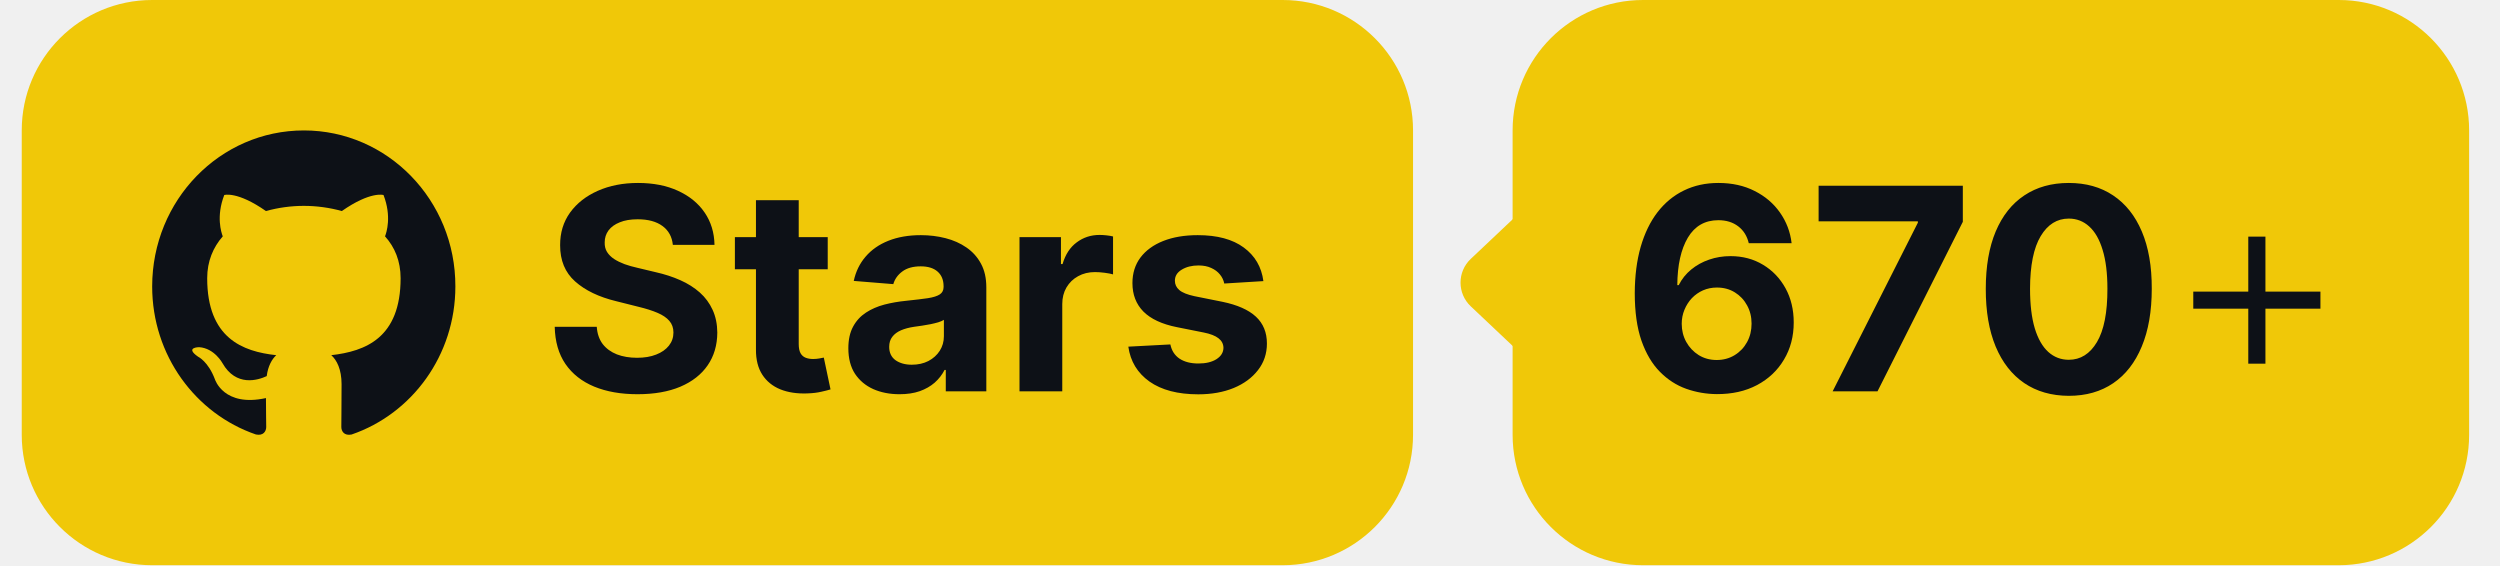
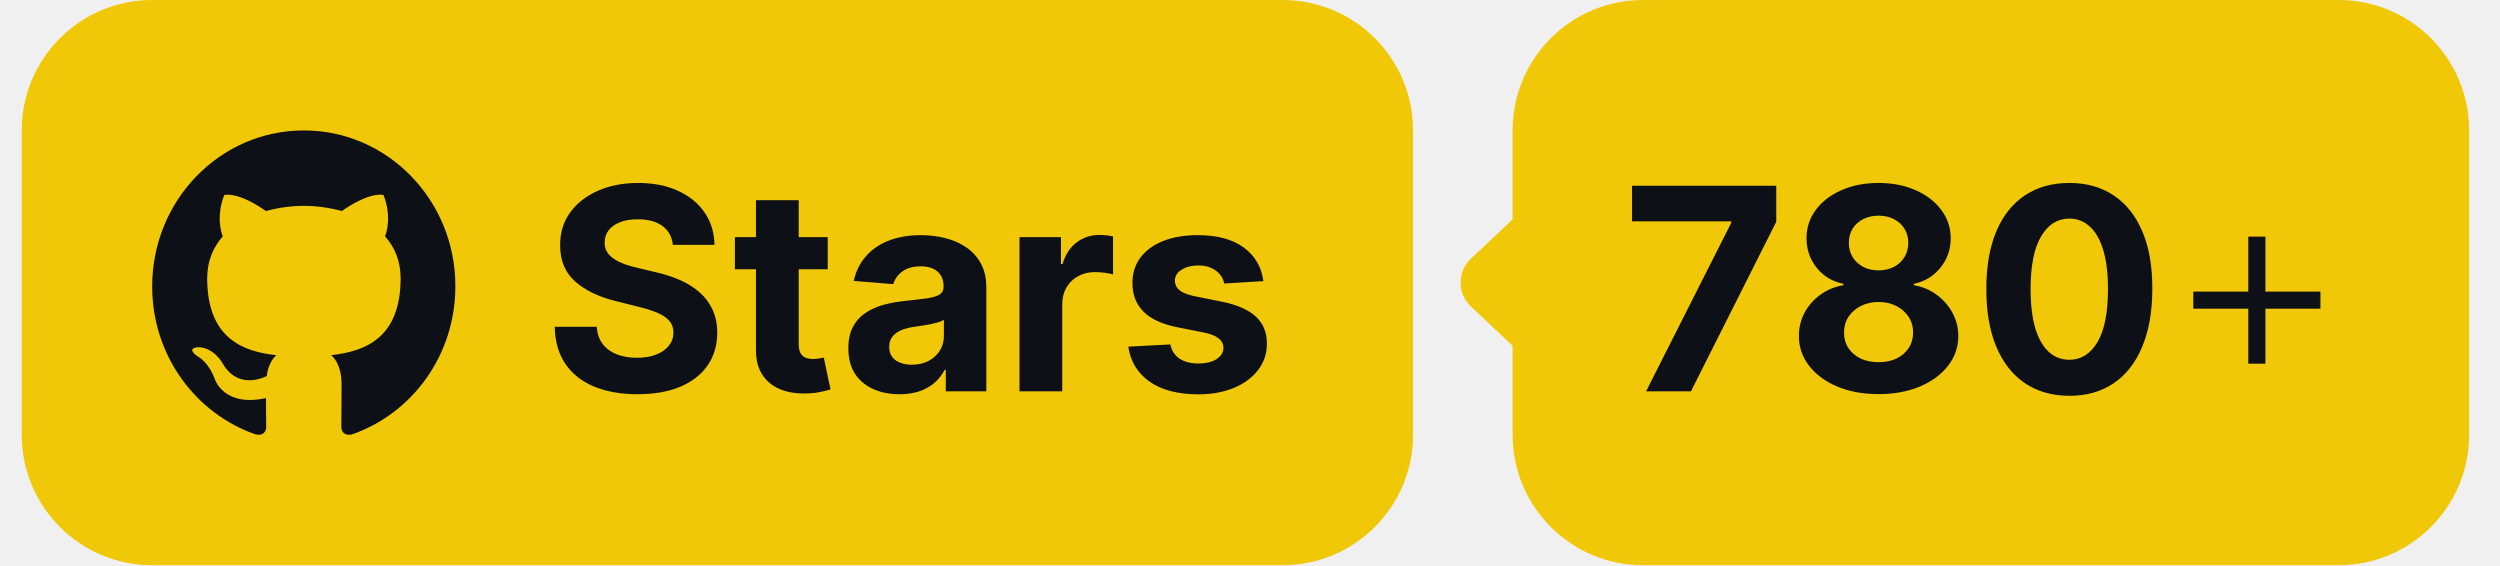
<svg xmlns="http://www.w3.org/2000/svg" width="115" height="26" viewBox="0 0 115 26" fill="none">
  <rect x="1" width="64" height="26" rx="6" fill="#F0C808" />
  <g clip-path="url(#clip0_1_682)">
    <path fill-rule="evenodd" clip-rule="evenodd" d="M13.979 6C10.12 6 7 9.208 7 13.178C7 16.35 8.999 19.036 11.772 19.986C12.119 20.058 12.246 19.832 12.246 19.642C12.246 19.476 12.234 18.905 12.234 18.311C10.293 18.739 9.889 17.455 9.889 17.455C9.577 16.623 9.114 16.41 9.114 16.41C8.479 15.97 9.161 15.97 9.161 15.97C9.866 16.018 10.235 16.707 10.235 16.707C10.859 17.8 11.865 17.491 12.269 17.301C12.327 16.837 12.512 16.517 12.708 16.338C11.16 16.172 9.531 15.554 9.531 12.797C9.531 12.013 9.808 11.371 10.247 10.872C10.178 10.694 9.935 9.957 10.316 8.971C10.316 8.971 10.906 8.781 12.234 9.708C12.803 9.55 13.39 9.47 13.979 9.47C14.568 9.47 15.169 9.553 15.724 9.708C17.053 8.781 17.642 8.971 17.642 8.971C18.023 9.957 17.781 10.694 17.711 10.872C18.162 11.371 18.428 12.013 18.428 12.797C18.428 15.554 16.799 16.16 15.239 16.338C15.493 16.564 15.712 16.992 15.712 17.669C15.712 18.632 15.701 19.404 15.701 19.642C15.701 19.832 15.828 20.058 16.175 19.987C18.948 19.036 20.947 16.35 20.947 13.178C20.958 9.208 17.827 6 13.979 6Z" fill="#0D1117" />
  </g>
  <path d="M30.951 11.265C30.914 10.892 30.755 10.603 30.475 10.397C30.195 10.191 29.815 10.087 29.335 10.087C29.009 10.087 28.733 10.133 28.509 10.226C28.284 10.315 28.111 10.44 27.991 10.6C27.875 10.76 27.816 10.941 27.816 11.145C27.81 11.314 27.845 11.461 27.922 11.588C28.002 11.714 28.111 11.823 28.25 11.915C28.389 12.005 28.549 12.083 28.73 12.151C28.912 12.216 29.106 12.271 29.312 12.317L30.161 12.52C30.574 12.613 30.952 12.736 31.297 12.89C31.642 13.043 31.94 13.233 32.193 13.457C32.445 13.682 32.64 13.947 32.779 14.251C32.92 14.556 32.993 14.905 32.996 15.299C32.993 15.878 32.845 16.38 32.553 16.804C32.263 17.226 31.845 17.554 31.297 17.788C30.752 18.018 30.095 18.134 29.326 18.134C28.562 18.134 27.898 18.017 27.331 17.783C26.768 17.549 26.328 17.203 26.011 16.744C25.697 16.283 25.532 15.712 25.517 15.032H27.451C27.473 15.349 27.564 15.613 27.724 15.826C27.887 16.035 28.104 16.193 28.375 16.301C28.649 16.406 28.958 16.458 29.303 16.458C29.641 16.458 29.935 16.409 30.184 16.31C30.437 16.212 30.632 16.075 30.771 15.899C30.909 15.724 30.978 15.523 30.978 15.295C30.978 15.082 30.915 14.904 30.789 14.759C30.666 14.615 30.484 14.492 30.244 14.39C30.007 14.288 29.716 14.196 29.372 14.113L28.342 13.854C27.545 13.661 26.916 13.357 26.454 12.945C25.992 12.533 25.763 11.977 25.766 11.278C25.763 10.706 25.916 10.206 26.223 9.778C26.534 9.35 26.96 9.016 27.502 8.776C28.044 8.536 28.659 8.416 29.349 8.416C30.05 8.416 30.663 8.536 31.186 8.776C31.712 9.016 32.122 9.35 32.414 9.778C32.706 10.206 32.857 10.701 32.867 11.265H30.951ZM38.075 10.909V12.386H33.805V10.909H38.075ZM34.774 9.21H36.741V15.821C36.741 16.003 36.769 16.144 36.824 16.246C36.879 16.344 36.956 16.413 37.055 16.453C37.156 16.494 37.273 16.514 37.406 16.514C37.498 16.514 37.59 16.506 37.683 16.49C37.775 16.472 37.846 16.458 37.895 16.449L38.204 17.912C38.106 17.943 37.967 17.979 37.789 18.018C37.61 18.062 37.393 18.088 37.138 18.097C36.664 18.115 36.248 18.052 35.891 17.908C35.538 17.763 35.262 17.538 35.065 17.234C34.868 16.929 34.771 16.544 34.774 16.079V9.21ZM41.378 18.134C40.926 18.134 40.523 18.055 40.169 17.898C39.815 17.738 39.535 17.503 39.328 17.192C39.125 16.878 39.024 16.487 39.024 16.02C39.024 15.626 39.096 15.295 39.241 15.027C39.385 14.759 39.582 14.544 39.832 14.381C40.081 14.218 40.364 14.095 40.681 14.011C41.001 13.928 41.337 13.87 41.687 13.836C42.1 13.793 42.432 13.753 42.685 13.716C42.937 13.676 43.12 13.617 43.234 13.54C43.348 13.463 43.405 13.35 43.405 13.199V13.171C43.405 12.879 43.312 12.653 43.128 12.492C42.946 12.332 42.688 12.252 42.352 12.252C41.998 12.252 41.717 12.331 41.507 12.488C41.298 12.642 41.16 12.836 41.092 13.07L39.273 12.922C39.365 12.491 39.547 12.119 39.818 11.805C40.089 11.488 40.438 11.245 40.866 11.075C41.297 10.903 41.795 10.817 42.361 10.817C42.755 10.817 43.132 10.863 43.492 10.955C43.856 11.048 44.177 11.191 44.457 11.385C44.74 11.579 44.964 11.828 45.127 12.133C45.29 12.434 45.371 12.796 45.371 13.217V18H43.506V17.017H43.451C43.337 17.238 43.185 17.434 42.994 17.603C42.803 17.769 42.574 17.9 42.306 17.995C42.038 18.088 41.729 18.134 41.378 18.134ZM41.941 16.777C42.231 16.777 42.486 16.72 42.708 16.606C42.929 16.489 43.103 16.332 43.229 16.135C43.355 15.938 43.419 15.715 43.419 15.466V14.713C43.357 14.753 43.272 14.79 43.165 14.824C43.06 14.855 42.942 14.884 42.809 14.912C42.677 14.936 42.544 14.959 42.412 14.981C42.28 14.999 42.16 15.016 42.052 15.032C41.821 15.066 41.62 15.119 41.447 15.193C41.275 15.267 41.141 15.367 41.046 15.493C40.95 15.616 40.903 15.77 40.903 15.955C40.903 16.223 41 16.427 41.193 16.569C41.39 16.707 41.64 16.777 41.941 16.777ZM46.897 18V10.909H48.804V12.146H48.878C49.007 11.706 49.224 11.374 49.529 11.149C49.833 10.921 50.184 10.807 50.581 10.807C50.679 10.807 50.786 10.814 50.9 10.826C51.014 10.838 51.114 10.855 51.2 10.877V12.622C51.107 12.594 50.98 12.569 50.816 12.548C50.653 12.526 50.504 12.516 50.369 12.516C50.079 12.516 49.821 12.579 49.593 12.705C49.368 12.828 49.19 13 49.058 13.222C48.928 13.444 48.864 13.699 48.864 13.988V18H46.897ZM58.116 12.931L56.316 13.042C56.285 12.888 56.219 12.749 56.117 12.626C56.016 12.5 55.882 12.4 55.716 12.326C55.553 12.249 55.357 12.211 55.129 12.211C54.825 12.211 54.568 12.276 54.358 12.405C54.149 12.531 54.045 12.7 54.045 12.913C54.045 13.082 54.112 13.225 54.248 13.342C54.383 13.459 54.615 13.553 54.945 13.624L56.228 13.882C56.918 14.024 57.431 14.251 57.77 14.565C58.109 14.879 58.278 15.292 58.278 15.803C58.278 16.267 58.141 16.675 57.867 17.026C57.596 17.377 57.224 17.651 56.75 17.848C56.279 18.041 55.736 18.139 55.12 18.139C54.181 18.139 53.434 17.943 52.877 17.552C52.323 17.158 51.998 16.623 51.903 15.946L53.837 15.844C53.895 16.13 54.037 16.349 54.261 16.5C54.486 16.647 54.774 16.721 55.125 16.721C55.469 16.721 55.746 16.655 55.956 16.523C56.168 16.387 56.276 16.213 56.279 16.001C56.276 15.823 56.2 15.676 56.053 15.562C55.905 15.445 55.677 15.356 55.37 15.295L54.142 15.05C53.449 14.912 52.934 14.671 52.595 14.33C52.26 13.988 52.092 13.553 52.092 13.023C52.092 12.568 52.215 12.175 52.461 11.846C52.71 11.517 53.06 11.263 53.509 11.085C53.962 10.906 54.491 10.817 55.097 10.817C55.993 10.817 56.697 11.006 57.212 11.385C57.728 11.763 58.03 12.279 58.116 12.931Z" fill="#0D1117" />
  <rect x="69.58" width="44" height="26" rx="6" fill="#F0C808" />
-   <path d="M78.975 18.129C78.489 18.126 78.019 18.045 77.567 17.885C77.118 17.725 76.714 17.465 76.357 17.104C76 16.744 75.717 16.267 75.508 15.673C75.302 15.079 75.199 14.35 75.199 13.485C75.202 12.691 75.293 11.982 75.471 11.357C75.653 10.729 75.911 10.197 76.247 9.76C76.585 9.323 76.99 8.99 77.461 8.762C77.932 8.532 78.459 8.416 79.044 8.416C79.675 8.416 80.232 8.539 80.715 8.786C81.198 9.029 81.586 9.359 81.879 9.778C82.174 10.197 82.353 10.666 82.414 11.186H80.443C80.366 10.857 80.204 10.598 79.958 10.411C79.712 10.223 79.407 10.129 79.044 10.129C78.429 10.129 77.961 10.397 77.641 10.932C77.324 11.468 77.162 12.195 77.156 13.116H77.221C77.362 12.836 77.553 12.597 77.793 12.4C78.036 12.2 78.312 12.048 78.619 11.943C78.93 11.835 79.258 11.782 79.603 11.782C80.163 11.782 80.661 11.914 81.099 12.179C81.535 12.44 81.88 12.8 82.133 13.259C82.385 13.717 82.511 14.242 82.511 14.833C82.511 15.473 82.362 16.043 82.063 16.541C81.768 17.04 81.354 17.431 80.822 17.714C80.292 17.994 79.677 18.132 78.975 18.129ZM78.966 16.56C79.273 16.56 79.549 16.486 79.792 16.338C80.035 16.19 80.226 15.99 80.364 15.738C80.503 15.486 80.572 15.202 80.572 14.889C80.572 14.575 80.503 14.293 80.364 14.044C80.229 13.794 80.041 13.596 79.801 13.448C79.561 13.3 79.287 13.227 78.98 13.227C78.749 13.227 78.535 13.27 78.338 13.356C78.144 13.442 77.973 13.562 77.825 13.716C77.681 13.87 77.567 14.048 77.484 14.251C77.401 14.451 77.359 14.665 77.359 14.893C77.359 15.198 77.428 15.476 77.567 15.729C77.708 15.981 77.899 16.183 78.139 16.334C78.382 16.484 78.658 16.56 78.966 16.56ZM84.302 18L88.222 10.244V10.18H83.656V8.545H90.29V10.203L86.366 18H84.302ZM95.164 18.208C94.37 18.205 93.686 18.009 93.114 17.621C92.545 17.234 92.106 16.672 91.798 15.936C91.494 15.201 91.343 14.316 91.346 13.282C91.346 12.251 91.498 11.372 91.803 10.646C92.111 9.92 92.549 9.367 93.119 8.989C93.691 8.607 94.373 8.416 95.164 8.416C95.955 8.416 96.635 8.607 97.204 8.989C97.777 9.37 98.217 9.924 98.525 10.651C98.832 11.374 98.985 12.251 98.981 13.282C98.981 14.319 98.828 15.206 98.52 15.941C98.215 16.677 97.778 17.238 97.209 17.626C96.639 18.014 95.958 18.208 95.164 18.208ZM95.164 16.55C95.705 16.55 96.138 16.278 96.461 15.733C96.784 15.189 96.944 14.371 96.941 13.282C96.941 12.565 96.867 11.968 96.719 11.491C96.575 11.014 96.369 10.655 96.101 10.415C95.836 10.175 95.524 10.055 95.164 10.055C94.625 10.055 94.194 10.324 93.871 10.863C93.548 11.402 93.385 12.208 93.382 13.282C93.382 14.008 93.454 14.615 93.599 15.101C93.746 15.584 93.954 15.947 94.222 16.19C94.49 16.43 94.804 16.55 95.164 16.55Z" fill="#0D1117" />
+   <path d="M75.72 18L79.64 10.244V10.18H75.074V8.545H81.708V10.203L77.784 18H75.72ZM86.414 18.129C85.703 18.129 85.071 18.014 84.517 17.783C83.966 17.549 83.534 17.231 83.22 16.827C82.906 16.424 82.749 15.967 82.749 15.456C82.749 15.062 82.838 14.701 83.017 14.371C83.198 14.039 83.444 13.764 83.755 13.545C84.066 13.323 84.414 13.182 84.799 13.12V13.056C84.294 12.954 83.885 12.71 83.571 12.322C83.257 11.931 83.1 11.477 83.1 10.96C83.1 10.47 83.243 10.035 83.529 9.653C83.815 9.269 84.208 8.967 84.706 8.749C85.208 8.527 85.777 8.416 86.414 8.416C87.051 8.416 87.619 8.527 88.118 8.749C88.62 8.97 89.013 9.273 89.3 9.658C89.586 10.04 89.731 10.474 89.734 10.96C89.731 11.48 89.57 11.934 89.254 12.322C88.936 12.71 88.53 12.954 88.035 13.056V13.12C88.413 13.182 88.756 13.323 89.064 13.545C89.375 13.764 89.621 14.039 89.803 14.371C89.987 14.701 90.081 15.062 90.084 15.456C90.081 15.967 89.923 16.424 89.609 16.827C89.295 17.231 88.861 17.549 88.307 17.783C87.756 18.014 87.125 18.129 86.414 18.129ZM86.414 16.661C86.731 16.661 87.008 16.604 87.245 16.49C87.482 16.373 87.667 16.213 87.799 16.01C87.935 15.804 88.002 15.567 88.002 15.299C88.002 15.025 87.933 14.784 87.795 14.575C87.656 14.362 87.468 14.196 87.231 14.076C86.995 13.953 86.722 13.891 86.414 13.891C86.11 13.891 85.837 13.953 85.597 14.076C85.357 14.196 85.168 14.362 85.029 14.575C84.894 14.784 84.826 15.025 84.826 15.299C84.826 15.567 84.892 15.804 85.025 16.01C85.157 16.213 85.343 16.373 85.583 16.49C85.823 16.604 86.1 16.661 86.414 16.661ZM86.414 12.437C86.679 12.437 86.915 12.383 87.121 12.276C87.327 12.168 87.488 12.019 87.605 11.828C87.722 11.637 87.781 11.417 87.781 11.168C87.781 10.921 87.722 10.706 87.605 10.521C87.488 10.334 87.328 10.187 87.125 10.083C86.922 9.975 86.685 9.921 86.414 9.921C86.147 9.921 85.91 9.975 85.703 10.083C85.497 10.187 85.336 10.334 85.219 10.521C85.105 10.706 85.048 10.921 85.048 11.168C85.048 11.417 85.106 11.637 85.223 11.828C85.34 12.019 85.502 12.168 85.708 12.276C85.914 12.383 86.15 12.437 86.414 12.437ZM95.189 18.208C94.395 18.205 93.712 18.009 93.139 17.621C92.57 17.234 92.132 16.672 91.824 15.936C91.519 15.201 91.368 14.316 91.371 13.282C91.371 12.251 91.524 11.372 91.828 10.646C92.136 9.92 92.575 9.367 93.144 8.989C93.716 8.607 94.398 8.416 95.189 8.416C95.98 8.416 96.66 8.607 97.23 8.989C97.802 9.37 98.242 9.924 98.55 10.651C98.858 11.374 99.01 12.251 99.007 13.282C99.007 14.319 98.853 15.206 98.545 15.941C98.241 16.677 97.804 17.238 97.234 17.626C96.665 18.014 95.983 18.208 95.189 18.208ZM95.189 16.55C95.731 16.55 96.163 16.278 96.486 15.733C96.809 15.189 96.969 14.371 96.966 13.282C96.966 12.565 96.893 11.968 96.745 11.491C96.6 11.014 96.394 10.655 96.126 10.415C95.862 10.175 95.549 10.055 95.189 10.055C94.65 10.055 94.22 10.324 93.897 10.863C93.573 11.402 93.41 12.208 93.407 13.282C93.407 14.008 93.48 14.615 93.624 15.101C93.772 15.584 93.98 15.947 94.247 16.19C94.515 16.43 94.829 16.55 95.189 16.55Z" fill="#0D1117" />
  <path d="M103.421 16.729V10.885H104.21V16.729H103.421ZM100.891 14.199V13.414H106.74V14.199H100.891Z" fill="#0D1117" />
  <path d="M67.654 14.09C67.028 13.498 67.028 12.502 67.654 11.91L72.22 7.596C73.176 6.692 74.75 7.371 74.75 8.686L74.75 17.314C74.75 18.63 73.176 19.308 72.22 18.404L67.654 14.09Z" fill="#F0C808" />
  <defs>
    <clipPath id="clip0_1_682">
      <rect width="14" height="14" fill="white" transform="translate(7 6)" />
    </clipPath>
  </defs>
</svg>
